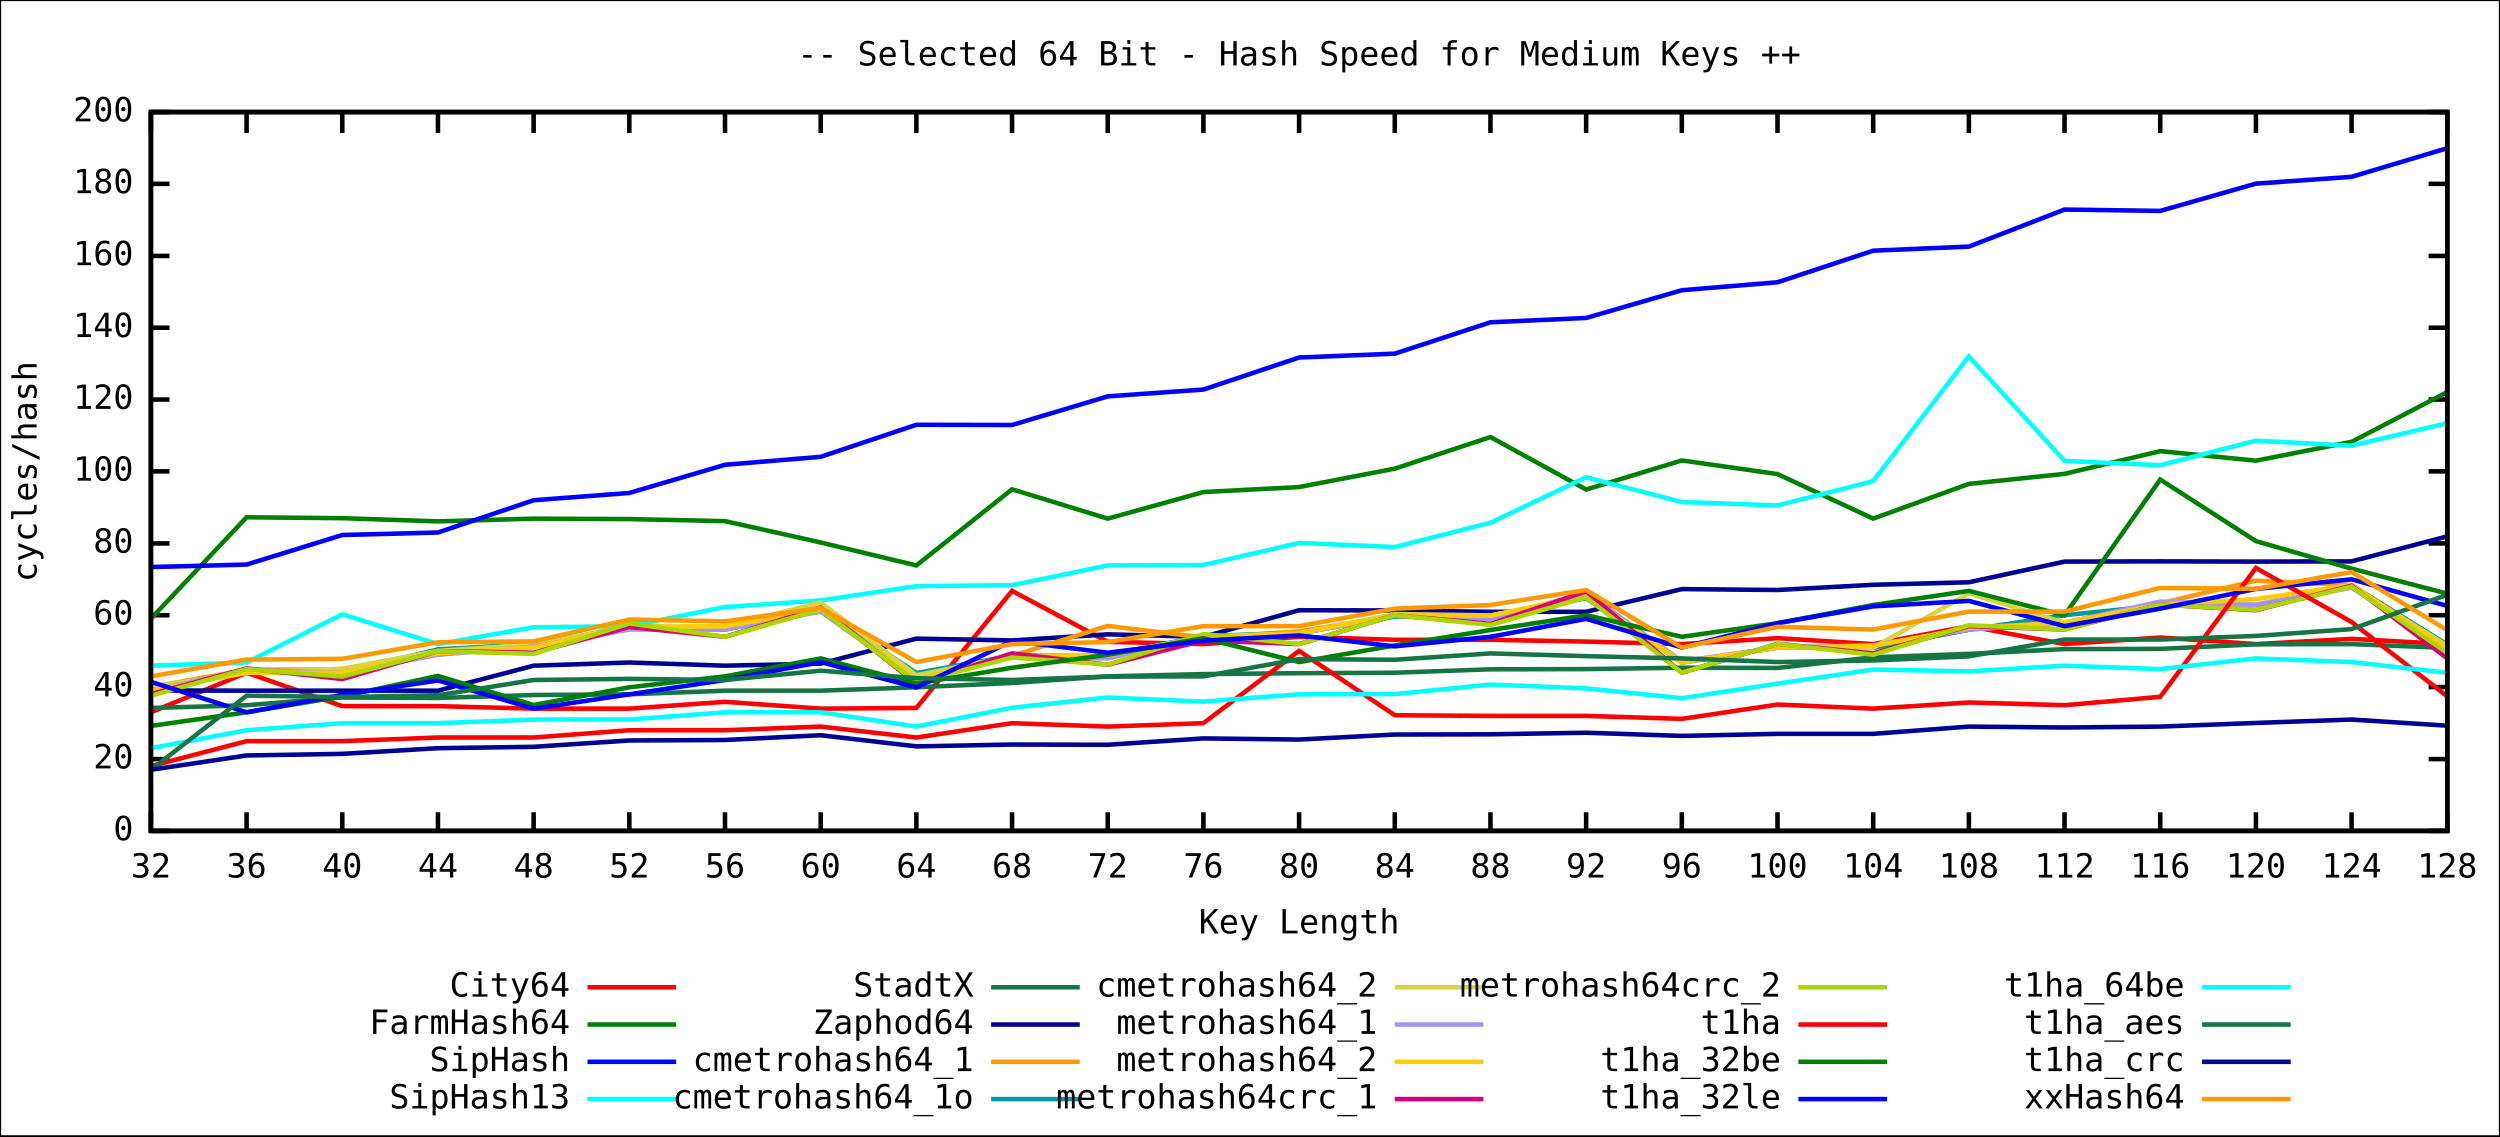
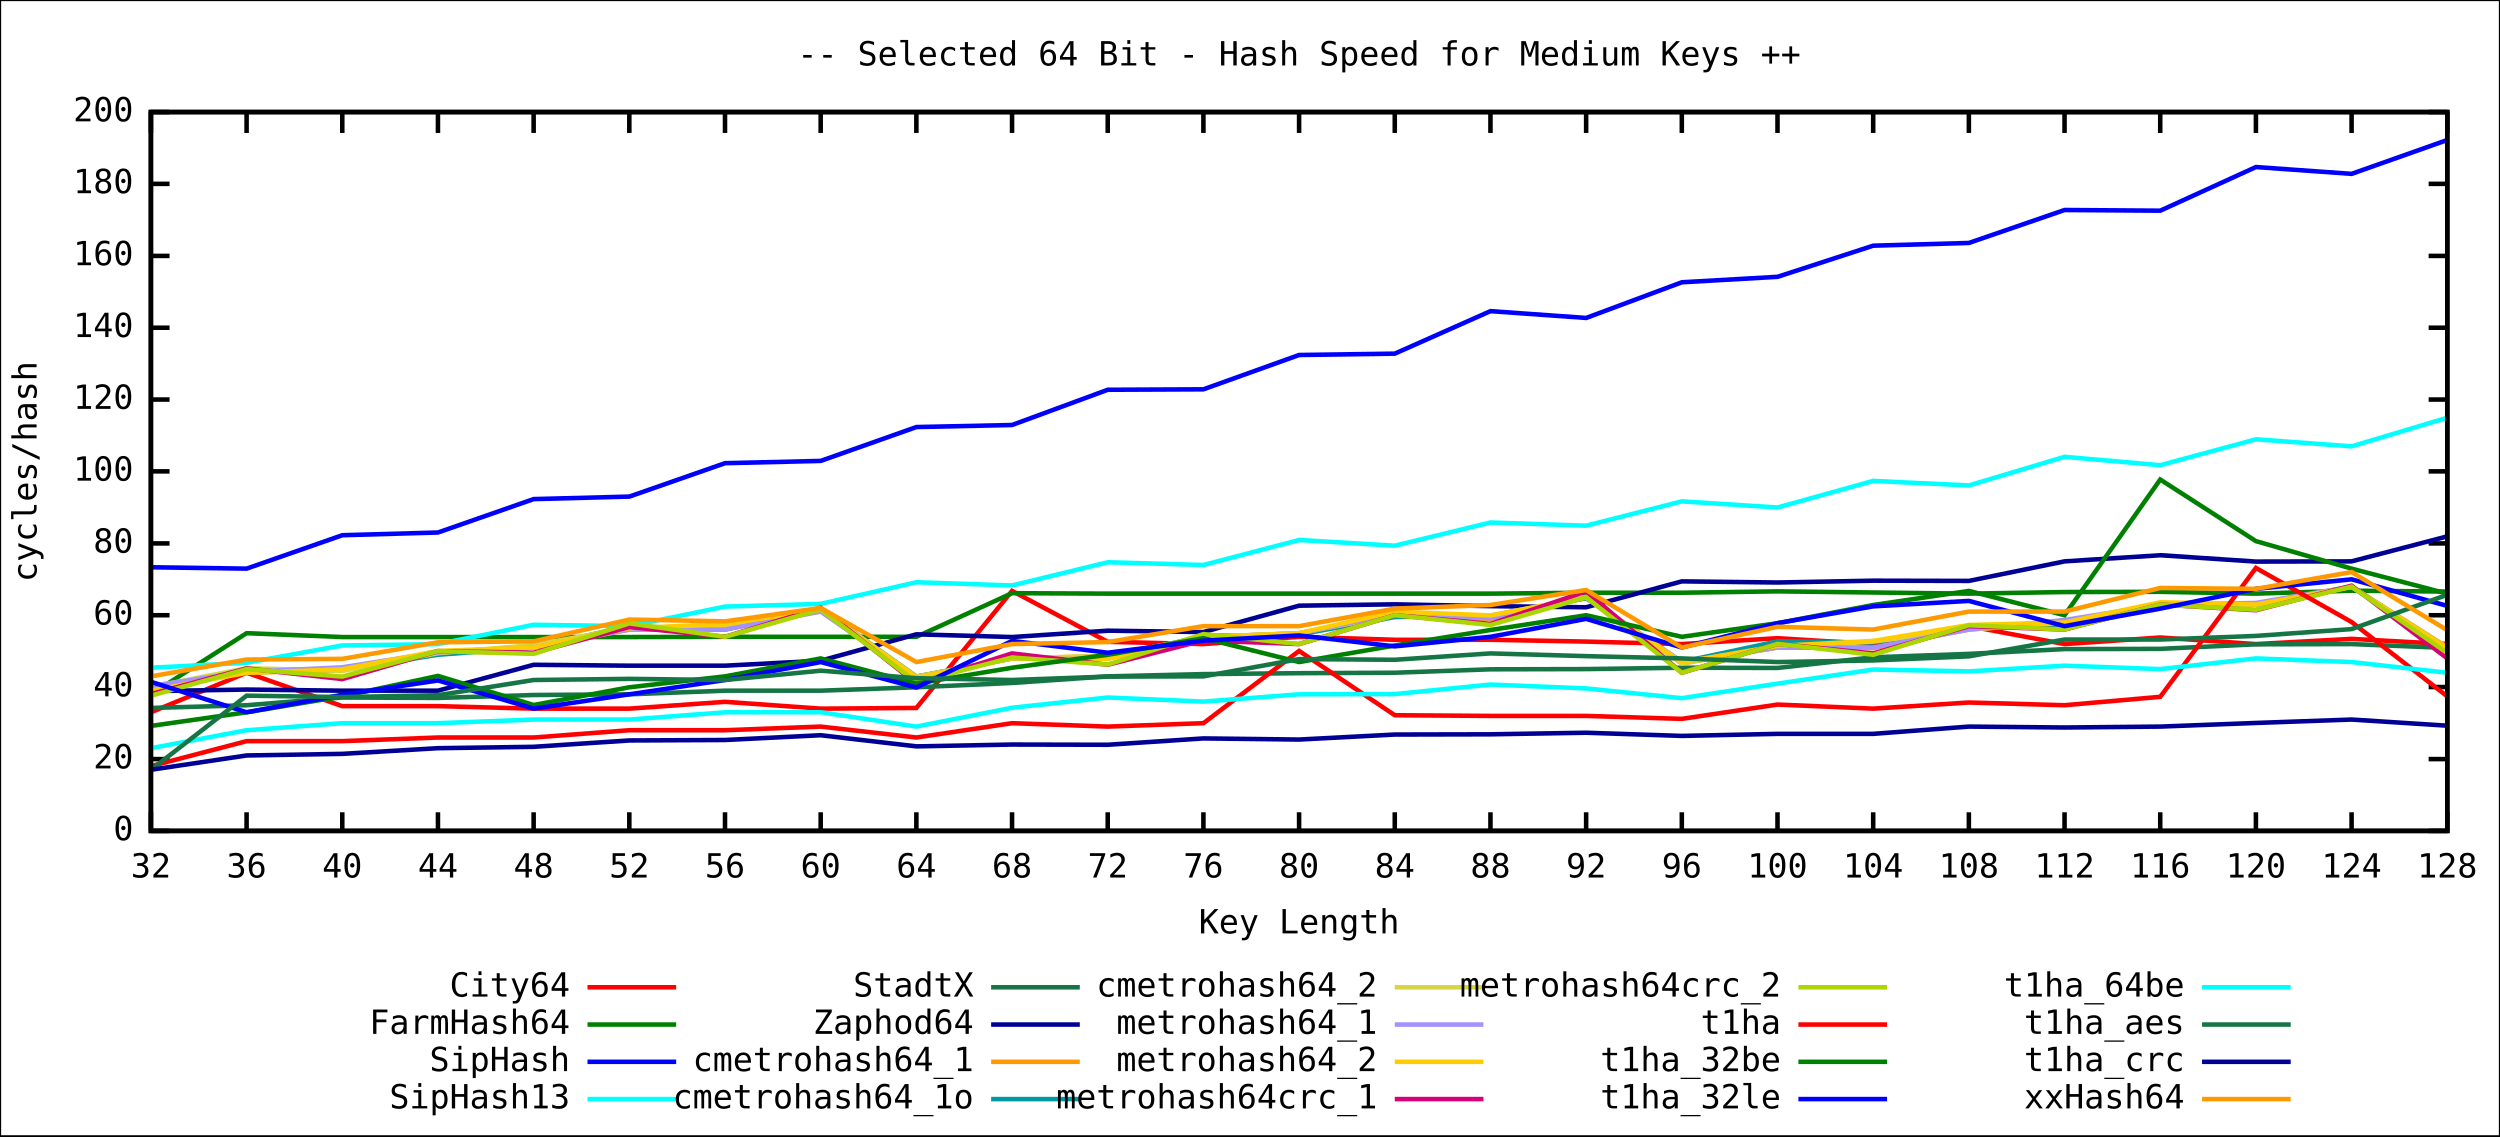
<svg xmlns="http://www.w3.org/2000/svg" xmlns:xlink="http://www.w3.org/1999/xlink" width="1100" height="500" viewBox="0 0 1100 500">
  <rect x="0" y="0" width="1100" height="500" fill="#ffffff" stroke="black" stroke-width="1" />
  <g id="gnuplot_canvas">
    <defs>
      <circle id="gpDot" r="0.5" stroke-width="0.5" />
      <path id="gpPt0" stroke-width="0.244" stroke="currentColor" d="M-1,0 h2 M0,-1 v2" />
      <path id="gpPt1" stroke-width="0.244" stroke="currentColor" d="M-1,-1 L1,1 M1,-1 L-1,1" />
      <path id="gpPt2" stroke-width="0.244" stroke="currentColor" d="M-1,0 L1,0 M0,-1 L0,1 M-1,-1 L1,1 M-1,1 L1,-1" />
      <rect id="gpPt3" stroke-width="0.244" stroke="currentColor" x="-1" y="-1" width="2" height="2" />
      <rect id="gpPt4" stroke-width="0.244" stroke="currentColor" fill="currentColor" x="-1" y="-1" width="2" height="2" />
      <circle id="gpPt5" stroke-width="0.244" stroke="currentColor" cx="0" cy="0" r="1" />
      <use xlink:href="#gpPt5" id="gpPt6" fill="currentColor" stroke="none" />
      <path id="gpPt7" stroke-width="0.244" stroke="currentColor" d="M0,-1.33 L-1.33,0.67 L1.33,0.67 z" />
      <use xlink:href="#gpPt7" id="gpPt8" fill="currentColor" stroke="none" />
      <use xlink:href="#gpPt7" id="gpPt9" stroke="currentColor" transform="rotate(180)" />
      <use xlink:href="#gpPt9" id="gpPt10" fill="currentColor" stroke="none" />
      <use xlink:href="#gpPt3" id="gpPt11" stroke="currentColor" transform="rotate(45)" />
      <use xlink:href="#gpPt11" id="gpPt12" fill="currentColor" stroke="none" />
    </defs>
    <g style="fill:none; color:white; stroke:black; stroke-width:2.00; stroke-linecap:butt; stroke-linejoin:miter">
</g>
    <g style="fill:none; color:black; stroke:currentColor; stroke-width:2.00; stroke-linecap:butt; stroke-linejoin:miter">
      <path stroke="black" d="M66.4,365.6 L74.6,365.6 M1076.8,365.6 L1068.6,365.6  h0.01" />
      <g transform="translate(58.7,369.7)" style="stroke:none; fill:black; font-family:mono; font-size:11.00pt; text-anchor:end">
        <text> 0</text>
      </g>
      <path stroke="black" d="M66.4,334.0 L74.6,334.0 M1076.8,334.0 L1068.6,334.0  h0.01" />
      <g transform="translate(58.7,338.1)" style="stroke:none; fill:black; font-family:mono; font-size:11.00pt; text-anchor:end">
        <text> 20</text>
      </g>
      <path stroke="black" d="M66.4,302.3 L74.6,302.3 M1076.8,302.3 L1068.6,302.3  h0.01" />
      <g transform="translate(58.7,306.4)" style="stroke:none; fill:black; font-family:mono; font-size:11.00pt; text-anchor:end">
        <text> 40</text>
      </g>
      <path stroke="black" d="M66.4,270.7 L74.6,270.7 M1076.8,270.7 L1068.6,270.7  h0.01" />
      <g transform="translate(58.7,274.8)" style="stroke:none; fill:black; font-family:mono; font-size:11.00pt; text-anchor:end">
        <text> 60</text>
      </g>
      <path stroke="black" d="M66.4,239.1 L74.6,239.1 M1076.8,239.1 L1068.6,239.1  h0.01" />
      <g transform="translate(58.7,243.2)" style="stroke:none; fill:black; font-family:mono; font-size:11.00pt; text-anchor:end">
        <text> 80</text>
      </g>
      <path stroke="black" d="M66.4,207.4 L74.6,207.4 M1076.8,207.4 L1068.6,207.4  h0.01" />
      <g transform="translate(58.7,211.5)" style="stroke:none; fill:black; font-family:mono; font-size:11.00pt; text-anchor:end">
        <text> 100</text>
      </g>
      <path stroke="black" d="M66.4,175.8 L74.6,175.8 M1076.8,175.8 L1068.6,175.8  h0.01" />
      <g transform="translate(58.7,179.9)" style="stroke:none; fill:black; font-family:mono; font-size:11.00pt; text-anchor:end">
        <text> 120</text>
      </g>
      <path stroke="black" d="M66.4,144.2 L74.6,144.2 M1076.8,144.2 L1068.6,144.2  h0.01" />
      <g transform="translate(58.7,148.3)" style="stroke:none; fill:black; font-family:mono; font-size:11.00pt; text-anchor:end">
        <text> 140</text>
      </g>
      <path stroke="black" d="M66.4,112.6 L74.6,112.6 M1076.8,112.6 L1068.6,112.6  h0.01" />
      <g transform="translate(58.7,116.7)" style="stroke:none; fill:black; font-family:mono; font-size:11.00pt; text-anchor:end">
        <text> 160</text>
      </g>
      <path stroke="black" d="M66.4,80.9 L74.6,80.9 M1076.8,80.9 L1068.6,80.9  h0.01" />
      <g transform="translate(58.7,85.0)" style="stroke:none; fill:black; font-family:mono; font-size:11.00pt; text-anchor:end">
        <text> 180</text>
      </g>
      <path stroke="black" d="M66.4,49.3 L74.6,49.3 M1076.8,49.3 L1068.6,49.3  h0.01" />
      <g transform="translate(58.7,53.4)" style="stroke:none; fill:black; font-family:mono; font-size:11.00pt; text-anchor:end">
        <text> 200</text>
      </g>
      <path stroke="black" d="M66.4,365.6 L66.4,357.4 M66.4,49.3 L66.4,57.5  h0.01" />
      <g transform="translate(66.4,386.1)" style="stroke:none; fill:black; font-family:mono; font-size:11.00pt; text-anchor:middle">
        <text> 32</text>
      </g>
      <path stroke="black" d="M108.5,365.6 L108.5,357.4 M108.5,49.3 L108.5,57.5  h0.01" />
      <g transform="translate(108.5,386.1)" style="stroke:none; fill:black; font-family:mono; font-size:11.00pt; text-anchor:middle">
        <text> 36</text>
      </g>
      <path stroke="black" d="M150.6,365.6 L150.6,357.4 M150.6,49.3 L150.6,57.5  h0.01" />
      <g transform="translate(150.6,386.1)" style="stroke:none; fill:black; font-family:mono; font-size:11.00pt; text-anchor:middle">
        <text> 40</text>
      </g>
      <path stroke="black" d="M192.7,365.6 L192.7,357.4 M192.7,49.3 L192.7,57.5  h0.01" />
      <g transform="translate(192.7,386.1)" style="stroke:none; fill:black; font-family:mono; font-size:11.00pt; text-anchor:middle">
        <text> 44</text>
      </g>
      <path stroke="black" d="M234.8,365.6 L234.8,357.4 M234.8,49.3 L234.8,57.5  h0.01" />
      <g transform="translate(234.8,386.1)" style="stroke:none; fill:black; font-family:mono; font-size:11.00pt; text-anchor:middle">
        <text> 48</text>
      </g>
      <path stroke="black" d="M276.9,365.6 L276.9,357.4 M276.9,49.3 L276.9,57.5  h0.01" />
      <g transform="translate(276.9,386.1)" style="stroke:none; fill:black; font-family:mono; font-size:11.00pt; text-anchor:middle">
        <text> 52</text>
      </g>
      <path stroke="black" d="M319.0,365.6 L319.0,357.4 M319.0,49.3 L319.0,57.5  h0.01" />
      <g transform="translate(319.0,386.1)" style="stroke:none; fill:black; font-family:mono; font-size:11.00pt; text-anchor:middle">
        <text> 56</text>
      </g>
      <path stroke="black" d="M361.1,365.6 L361.1,357.4 M361.1,49.3 L361.1,57.5  h0.01" />
      <g transform="translate(361.1,386.1)" style="stroke:none; fill:black; font-family:mono; font-size:11.00pt; text-anchor:middle">
        <text> 60</text>
      </g>
      <path stroke="black" d="M403.2,365.6 L403.2,357.4 M403.2,49.3 L403.2,57.5  h0.01" />
      <g transform="translate(403.2,386.1)" style="stroke:none; fill:black; font-family:mono; font-size:11.00pt; text-anchor:middle">
        <text> 64</text>
      </g>
      <path stroke="black" d="M445.3,365.6 L445.3,357.4 M445.3,49.3 L445.3,57.5  h0.01" />
      <g transform="translate(445.3,386.1)" style="stroke:none; fill:black; font-family:mono; font-size:11.00pt; text-anchor:middle">
        <text> 68</text>
      </g>
      <path stroke="black" d="M487.4,365.6 L487.4,357.4 M487.4,49.3 L487.4,57.5  h0.01" />
      <g transform="translate(487.4,386.1)" style="stroke:none; fill:black; font-family:mono; font-size:11.00pt; text-anchor:middle">
        <text> 72</text>
      </g>
      <path stroke="black" d="M529.5,365.6 L529.5,357.4 M529.5,49.3 L529.5,57.5  h0.01" />
      <g transform="translate(529.5,386.1)" style="stroke:none; fill:black; font-family:mono; font-size:11.00pt; text-anchor:middle">
        <text> 76</text>
      </g>
      <path stroke="black" d="M571.6,365.6 L571.6,357.4 M571.6,49.3 L571.6,57.5  h0.01" />
      <g transform="translate(571.6,386.1)" style="stroke:none; fill:black; font-family:mono; font-size:11.00pt; text-anchor:middle">
        <text> 80</text>
      </g>
      <path stroke="black" d="M613.7,365.6 L613.7,357.4 M613.7,49.3 L613.7,57.5  h0.01" />
      <g transform="translate(613.7,386.1)" style="stroke:none; fill:black; font-family:mono; font-size:11.00pt; text-anchor:middle">
        <text> 84</text>
      </g>
      <path stroke="black" d="M655.8,365.6 L655.8,357.4 M655.8,49.3 L655.8,57.5  h0.01" />
      <g transform="translate(655.8,386.1)" style="stroke:none; fill:black; font-family:mono; font-size:11.00pt; text-anchor:middle">
        <text> 88</text>
      </g>
      <path stroke="black" d="M697.9,365.6 L697.9,357.4 M697.9,49.3 L697.9,57.5  h0.01" />
      <g transform="translate(697.9,386.1)" style="stroke:none; fill:black; font-family:mono; font-size:11.00pt; text-anchor:middle">
        <text> 92</text>
      </g>
      <path stroke="black" d="M740.0,365.6 L740.0,357.4 M740.0,49.3 L740.0,57.5  h0.01" />
      <g transform="translate(740.0,386.1)" style="stroke:none; fill:black; font-family:mono; font-size:11.00pt; text-anchor:middle">
        <text> 96</text>
      </g>
      <path stroke="black" d="M782.1,365.6 L782.1,357.4 M782.1,49.3 L782.1,57.5  h0.01" />
      <g transform="translate(782.1,386.1)" style="stroke:none; fill:black; font-family:mono; font-size:11.00pt; text-anchor:middle">
        <text> 100</text>
      </g>
      <path stroke="black" d="M824.2,365.6 L824.2,357.4 M824.2,49.3 L824.2,57.5  h0.01" />
      <g transform="translate(824.2,386.1)" style="stroke:none; fill:black; font-family:mono; font-size:11.00pt; text-anchor:middle">
        <text> 104</text>
      </g>
      <path stroke="black" d="M866.3,365.6 L866.3,357.4 M866.3,49.3 L866.3,57.5  h0.01" />
      <g transform="translate(866.3,386.1)" style="stroke:none; fill:black; font-family:mono; font-size:11.00pt; text-anchor:middle">
        <text> 108</text>
      </g>
      <path stroke="black" d="M908.4,365.6 L908.4,357.4 M908.4,49.3 L908.4,57.5  h0.01" />
      <g transform="translate(908.4,386.1)" style="stroke:none; fill:black; font-family:mono; font-size:11.00pt; text-anchor:middle">
        <text> 112</text>
      </g>
      <path stroke="black" d="M950.5,365.6 L950.5,357.4 M950.5,49.3 L950.5,57.5  h0.01" />
      <g transform="translate(950.5,386.1)" style="stroke:none; fill:black; font-family:mono; font-size:11.00pt; text-anchor:middle">
        <text> 116</text>
      </g>
      <path stroke="black" d="M992.6,365.6 L992.6,357.4 M992.6,49.3 L992.6,57.5  h0.01" />
      <g transform="translate(992.6,386.1)" style="stroke:none; fill:black; font-family:mono; font-size:11.00pt; text-anchor:middle">
        <text> 120</text>
      </g>
      <path stroke="black" d="M1034.7,365.6 L1034.7,357.4 M1034.7,49.3 L1034.7,57.5  h0.01" />
      <g transform="translate(1034.7,386.1)" style="stroke:none; fill:black; font-family:mono; font-size:11.00pt; text-anchor:middle">
        <text> 124</text>
      </g>
      <path stroke="black" d="M1076.8,365.6 L1076.8,357.4 M1076.8,49.3 L1076.8,57.5  h0.01" />
      <g transform="translate(1076.8,386.1)" style="stroke:none; fill:black; font-family:mono; font-size:11.00pt; text-anchor:middle">
        <text> 128</text>
      </g>
      <path stroke="black" d="M66.4,49.3 L66.4,365.6 L1076.8,365.6 L1076.8,49.3 L66.4,49.3 Z  h0.01" />
      <g transform="translate(16.1,207.5) rotate(270)" style="stroke:none; fill:black; font-family:mono; font-size:11.00pt; text-anchor:middle">
        <text>cycles/hash</text>
      </g>
      <g transform="translate(571.6,410.7)" style="stroke:none; fill:black; font-family:mono; font-size:11.00pt; text-anchor:middle">
        <text>Key Length</text>
      </g>
      <g transform="translate(571.6,28.8)" style="stroke:none; fill:black; font-family:mono; font-size:11.00pt; text-anchor:middle">
        <text>
          <a href="Selected_64_Bit.short.svg">--</a> Selected 64 Bit - Hash Speed for Medium Keys <a href="Selected_64_Bit.long.svg">++</a>
        </text>
      </g>
    </g>
    <g id="City64">
      <g style="fill:none; color:red; stroke:currentColor; stroke-width:2.00; stroke-linecap:butt; stroke-linejoin:miter">
        <g visibility="visible">
          <g transform="translate(250.8,438.5)" style="stroke:none; fill:black; font-family:mono; font-size:11.00pt; text-anchor:end">
            <text>City64</text>
          </g>
          <path d="M258.5,434.4 L297.5,434.4  h0.01" />
        </g>
        <path d="M66.4,313.4 L108.5,296.0 L150.6,310.7 L192.7,310.7 L234.8,311.8 L276.9,311.8 L319.0,308.8 L361.1,311.8    L403.2,311.5 L445.3,260.0 L487.4,282.4 L529.5,283.4 L571.6,280.2 L613.7,281.5 L655.8,281.5 L697.9,282.3    L740.0,283.4 L782.1,280.8 L824.2,283.4 L866.3,275.5 L908.4,283.4 L950.5,280.5 L992.6,283.4 L1034.7,281.1    L1076.8,283.4  h0.01" />
      </g>
    </g>
    <g id="FarmHash64">
      <g style="fill:none; color:green; stroke:currentColor; stroke-width:2.00; stroke-linecap:butt; stroke-linejoin:miter">
        <g visibility="visible">
          <g transform="translate(250.8,454.9)" style="stroke:none; fill:black; font-family:mono; font-size:11.00pt; text-anchor:end">
            <text>FarmHash64</text>
          </g>
          <path d="M258.5,450.8 L297.5,450.8  h0.01" />
        </g>
-         <path d="M66.4,272.2 L108.5,227.6 L150.6,228.0 L192.7,229.4 L234.8,228.2 L276.9,228.4 L319.0,229.3 L361.1,238.7    L403.2,248.8 L445.3,215.3 L487.4,228.2 L529.5,216.5 L571.6,214.3 L613.7,206.2 L655.8,192.3 L697.9,215.4    L740.0,202.6 L782.1,208.6 L824.2,228.2 L866.3,212.9 L908.4,208.5 L950.5,198.5 L992.6,202.7 L1034.7,194.4    L1076.8,172.5  h0.01" />
+         <path d="M66.4,305.5 L108.5,278.6 L150.6,280.3 L192.7,280.3 L234.8,280.3 L276.9,280.3 L319.0,280.2 L361.1,280.2    L403.2,280.2 L445.3,261.0 L487.4,261.2 L529.5,261.2 L571.6,261.2 L613.7,261.2 L655.8,261.2 L697.9,260.8    L740.0,260.8 L782.1,260.2 L824.2,260.7 L866.3,261.2 L908.4,260.5 L950.5,260.4 L992.6,261.2 L1034.7,259.9    L1076.8,260.3  h0.01" />
      </g>
    </g>
    <g id="SipHash">
      <g style="fill:none; color:blue; stroke:currentColor; stroke-width:2.00; stroke-linecap:butt; stroke-linejoin:miter">
        <g visibility="visible">
          <g transform="translate(250.8,471.3)" style="stroke:none; fill:black; font-family:mono; font-size:11.00pt; text-anchor:end">
            <text>SipHash</text>
          </g>
          <path d="M258.5,467.2 L297.5,467.2  h0.01" />
        </g>
-         <path d="M66.4,249.5 L108.5,248.4 L150.6,235.4 L192.7,234.3 L234.8,220.1 L276.9,216.9 L319.0,204.5 L361.1,201.0    L403.2,186.9 L445.3,187.0 L487.4,174.4 L529.5,171.4 L571.6,157.3 L613.7,155.6 L655.8,141.8 L697.9,139.9    L740.0,127.7 L782.1,124.2 L824.2,110.3 L866.3,108.5 L908.4,92.2 L950.5,92.8 L992.6,80.8 L1034.7,77.8    L1076.8,65.2  h0.01" />
+         <path d="M66.4,249.6 L108.5,250.2 L150.6,235.5 L192.7,234.3 L234.8,219.6 L276.9,218.5 L319.0,203.8 L361.1,202.8    L403.2,187.9 L445.3,187.0 L487.4,171.5 L529.5,171.3 L571.6,156.2 L613.7,155.6 L655.8,136.9 L697.9,139.9    L740.0,124.2 L782.1,121.8 L824.2,108.1 L866.3,106.9 L908.4,92.4 L950.5,92.7 L992.6,73.5 L1034.7,76.5    L1076.8,61.6  h0.01" />
      </g>
    </g>
    <g id="SipHash13">
      <g style="fill:none; color:cyan; stroke:currentColor; stroke-width:2.00; stroke-linecap:butt; stroke-linejoin:miter">
        <g visibility="visible">
          <g transform="translate(250.8,487.7)" style="stroke:none; fill:black; font-family:mono; font-size:11.00pt; text-anchor:end">
            <text>SipHash13</text>
          </g>
          <path d="M258.5,483.6 L297.5,483.6  h0.01" />
        </g>
-         <path d="M66.4,292.9 L108.5,291.5 L150.6,270.3 L192.7,283.4 L234.8,276.0 L276.9,275.5 L319.0,267.1 L361.1,264.2    L403.2,257.9 L445.3,257.5 L487.4,248.8 L529.5,248.6 L571.6,238.9 L613.7,240.7 L655.8,230.0 L697.9,210.0    L740.0,220.9 L782.1,222.4 L824.2,211.7 L866.3,156.8 L908.4,202.8 L950.5,204.7 L992.6,193.9 L1034.7,196.1    L1076.8,186.2  h0.01" />
+         <path d="M66.4,293.8 L108.5,291.6 L150.6,284.0 L192.7,283.4 L234.8,274.9 L276.9,275.5 L319.0,266.9 L361.1,265.7    L403.2,256.2 L445.3,257.6 L487.4,247.4 L529.5,248.6 L571.6,237.6 L613.7,240.1 L655.8,229.9 L697.9,231.3    L740.0,220.6 L782.1,223.3 L824.2,211.6 L866.3,213.6 L908.4,201.0 L950.5,204.7 L992.6,193.3 L1034.7,196.4    L1076.8,183.8  h0.01" />
      </g>
    </g>
    <g id="StadtX">
      <g style="fill:none; color:#157545; stroke:currentColor; stroke-width:2.00; stroke-linecap:butt; stroke-linejoin:miter">
        <g visibility="visible">
          <g transform="translate(428.4,438.5)" style="stroke:none; fill:black; font-family:mono; font-size:11.00pt; text-anchor:end">
            <text>StadtX</text>
          </g>
          <path d="M436.1,434.4 L475.1,434.4  h0.01" />
        </g>
        <path d="M66.4,311.5 L108.5,310.3 L150.6,306.9 L192.7,307.1 L234.8,305.8 L276.9,305.5 L319.0,303.9 L361.1,303.9    L403.2,302.4 L445.3,300.5 L487.4,297.6 L529.5,296.6 L571.6,296.2 L613.7,296.0 L655.8,294.5 L697.9,294.4    L740.0,293.8 L782.1,293.9 L824.2,289.2 L866.3,287.7 L908.4,285.6 L950.5,285.5 L992.6,283.5 L1034.7,283.4    L1076.8,285.1  h0.01" />
      </g>
    </g>
    <g id="Zaphod64">
      <g style="fill:none; color:#000094; stroke:currentColor; stroke-width:2.00; stroke-linecap:butt; stroke-linejoin:miter">
        <g visibility="visible">
          <g transform="translate(428.4,454.9)" style="stroke:none; fill:black; font-family:mono; font-size:11.00pt; text-anchor:end">
            <text>Zaphod64</text>
          </g>
          <path d="M436.1,450.8 L475.1,450.8  h0.01" />
        </g>
-         <path d="M66.4,303.8 L108.5,303.9 L150.6,303.9 L192.7,303.9 L234.8,292.9 L276.9,291.5 L319.0,292.9 L361.1,292.0    L403.2,281.0 L445.3,281.8 L487.4,279.1 L529.5,280.2 L571.6,268.5 L613.7,268.6 L655.8,269.2 L697.9,269.2    L740.0,259.2 L782.1,259.6 L824.2,257.3 L866.3,256.2 L908.4,247.1 L950.5,247.0 L992.6,247.1 L1034.7,247.0    L1076.8,236.0  h0.01" />
+         <path d="M66.4,304.1 L108.5,303.4 L150.6,303.9 L192.7,303.9 L234.8,292.5 L276.9,292.9 L319.0,292.9 L361.1,290.7    L403.2,279.1 L445.3,280.3 L487.4,277.5 L529.5,278.1 L571.6,266.5 L613.7,265.9 L655.8,266.7 L697.9,267.2    L740.0,255.8 L782.1,256.3 L824.2,255.5 L866.3,255.6 L908.4,247.0 L950.5,244.3 L992.6,247.1 L1034.7,247.0    L1076.8,236.0  h0.01" />
      </g>
    </g>
    <g id="cmetrohash64_1">
      <g style="fill:none; color:#FF9900; stroke:currentColor; stroke-width:2.00; stroke-linecap:butt; stroke-linejoin:miter">
        <g visibility="visible">
          <g transform="translate(428.4,471.3)" style="stroke:none; fill:black; font-family:mono; font-size:11.00pt; text-anchor:end">
            <text>cmetrohash64_1</text>
          </g>
          <path d="M436.1,467.2 L475.1,467.2  h0.01" />
        </g>
-         <path d="M66.4,302.3 L108.5,294.7 L150.6,294.5 L192.7,286.5 L234.8,284.5 L276.9,275.1 L319.0,277.0 L361.1,267.2    L403.2,297.7 L445.3,288.6 L487.4,275.4 L529.5,280.5 L571.6,277.8 L613.7,270.9 L655.8,271.4 L697.9,262.2    L740.0,291.6 L782.1,284.9 L824.2,285.2 L866.3,277.0 L908.4,273.9 L950.5,265.5 L992.6,255.5 L1034.7,257.4    L1076.8,283.9  h0.01" />
+         <path d="M66.4,302.3 L108.5,296.0 L150.6,294.9 L192.7,286.9 L234.8,284.9 L276.9,277.0 L319.0,277.0 L361.1,268.1    L403.2,297.7 L445.3,289.7 L487.4,288.6 L529.5,280.4 L571.6,278.6 L613.7,270.9 L655.8,272.3 L697.9,263.1    L740.0,291.9 L782.1,284.9 L824.2,285.2 L866.3,277.0 L908.4,273.9 L950.5,266.0 L992.6,266.0 L1034.7,258.2    L1076.8,284.8  h0.01" />
      </g>
    </g>
    <g id="cmetrohash64_1o">
      <g style="fill:none; color:#0099A1; stroke:currentColor; stroke-width:2.00; stroke-linecap:butt; stroke-linejoin:miter">
        <g visibility="visible">
          <g transform="translate(428.4,487.7)" style="stroke:none; fill:black; font-family:mono; font-size:11.00pt; text-anchor:end">
            <text>cmetrohash64_1o</text>
          </g>
          <path d="M436.1,483.6 L475.1,483.6  h0.01" />
        </g>
-         <path d="M66.4,302.3 L108.5,296.0 L150.6,296.0 L192.7,285.7 L234.8,283.4 L276.9,276.2 L319.0,277.0 L361.1,268.1    L403.2,296.1 L445.3,288.5 L487.4,288.3 L529.5,279.8 L571.6,278.6 L613.7,271.3 L655.8,270.9 L697.9,263.2    L740.0,291.4 L782.1,284.9 L824.2,285.0 L866.3,277.1 L908.4,270.7 L950.5,266.4 L992.6,266.1 L1034.7,257.6    L1076.8,283.6  h0.01" />
+         <path d="M66.4,302.3 L108.5,294.7 L150.6,294.8 L192.7,288.1 L234.8,284.9 L276.9,275.5 L319.0,277.0 L361.1,267.7    L403.2,297.7 L445.3,289.7 L487.4,289.7 L529.5,279.8 L571.6,279.2 L613.7,271.5 L655.8,270.9 L697.9,263.2    L740.0,291.2 L782.1,282.2 L824.2,282.7 L866.3,275.7 L908.4,274.8 L950.5,266.2 L992.6,266.1 L1034.7,258.2    L1076.8,285.6  h0.01" />
      </g>
    </g>
    <g id="cmetrohash64_2">
      <g style="fill:none; color:#D6D645; stroke:currentColor; stroke-width:2.00; stroke-linecap:butt; stroke-linejoin:miter">
        <g visibility="visible">
          <g transform="translate(606.0,438.5)" style="stroke:none; fill:black; font-family:mono; font-size:11.00pt; text-anchor:end">
            <text>cmetrohash64_2</text>
          </g>
          <path d="M613.7,434.4 L652.7,434.4  h0.01" />
        </g>
-         <path d="M66.4,302.1 L108.5,296.0 L150.6,294.2 L192.7,286.4 L234.8,283.5 L276.9,275.9 L319.0,275.5 L361.1,265.1    L403.2,297.1 L445.3,288.7 L487.4,288.1 L529.5,280.4 L571.6,278.6 L613.7,270.2 L655.8,270.8 L697.9,262.8    L740.0,291.5 L782.1,284.9 L824.2,285.0 L866.3,261.1 L908.4,274.0 L950.5,266.0 L992.6,266.0 L1034.7,258.1    L1076.8,284.1  h0.01" />
+         <path d="M66.4,302.3 L108.5,294.0 L150.6,295.2 L192.7,287.4 L234.8,283.8 L276.9,276.2 L319.0,275.6 L361.1,267.9    L403.2,297.7 L445.3,289.7 L487.4,288.6 L529.5,280.3 L571.6,278.6 L613.7,270.7 L655.8,270.9 L697.9,262.8    L740.0,291.9 L782.1,284.9 L824.2,282.3 L866.3,277.0 L908.4,274.0 L950.5,266.0 L992.6,266.0 L1034.7,258.1    L1076.8,284.9  h0.01" />
      </g>
    </g>
    <g id="metrohash64_1">
      <g style="fill:none; color:#A391FF; stroke:currentColor; stroke-width:2.00; stroke-linecap:butt; stroke-linejoin:miter">
        <g visibility="visible">
          <g transform="translate(606.0,454.9)" style="stroke:none; fill:black; font-family:mono; font-size:11.00pt; text-anchor:end">
            <text>metrohash64_1</text>
          </g>
          <path d="M613.7,450.8 L652.7,450.8  h0.01" />
        </g>
-         <path d="M66.4,303.9 L108.5,294.9 L150.6,296.0 L192.7,288.1 L234.8,284.5 L276.9,277.0 L319.0,277.0 L361.1,269.1    L403.2,299.2 L445.3,289.0 L487.4,289.7 L529.5,280.2 L571.6,278.8 L613.7,270.9 L655.8,272.3 L697.9,260.9    L740.0,290.9 L782.1,284.9 L824.2,283.9 L866.3,277.0 L908.4,274.1 L950.5,264.7 L992.6,266.2 L1034.7,258.6    L1076.8,285.3  h0.01" />
+         <path d="M66.4,301.8 L108.5,295.6 L150.6,293.6 L192.7,287.0 L234.8,284.9 L276.9,277.0 L319.0,277.0 L361.1,269.1    L403.2,298.3 L445.3,289.7 L487.4,289.7 L529.5,280.2 L571.6,278.7 L613.7,270.0 L655.8,272.0 L697.9,262.6    L740.0,291.2 L782.1,284.9 L824.2,284.9 L866.3,277.0 L908.4,272.8 L950.5,266.1 L992.6,265.3 L1034.7,258.1    L1076.8,285.2  h0.01" />
      </g>
    </g>
    <g id="metrohash64_2">
      <g style="fill:none; color:#FFCC00; stroke:currentColor; stroke-width:2.00; stroke-linecap:butt; stroke-linejoin:miter">
        <g visibility="visible">
          <g transform="translate(606.0,471.3)" style="stroke:none; fill:black; font-family:mono; font-size:11.00pt; text-anchor:end">
            <text>metrohash64_2</text>
          </g>
          <path d="M613.7,467.2 L652.7,467.2  h0.01" />
        </g>
-         <path d="M66.4,303.9 L108.5,296.0 L150.6,296.0 L192.7,287.4 L234.8,284.9 L276.9,276.0 L319.0,275.6 L361.1,268.2    L403.2,299.2 L445.3,289.3 L487.4,288.4 L529.5,280.2 L571.6,278.6 L613.7,270.7 L655.8,270.9 L697.9,261.9    L740.0,291.4 L782.1,284.9 L824.2,284.2 L866.3,276.3 L908.4,273.9 L950.5,266.0 L992.6,263.6 L1034.7,257.4    L1076.8,285.3  h0.01" />
+         <path d="M66.4,303.9 L108.5,296.0 L150.6,294.5 L192.7,286.4 L234.8,284.9 L276.9,276.4 L319.0,274.6 L361.1,268.2    L403.2,298.2 L445.3,289.7 L487.4,289.9 L529.5,280.2 L571.6,278.6 L613.7,269.1 L655.8,270.8 L697.9,262.8    L740.0,291.4 L782.1,284.2 L824.2,282.0 L866.3,275.0 L908.4,273.9 L950.5,265.0 L992.6,266.0 L1034.7,258.2    L1076.8,285.2  h0.01" />
      </g>
    </g>
    <g id="metrohash64crc_1">
      <g style="fill:none; color:#D60078; stroke:currentColor; stroke-width:2.00; stroke-linecap:butt; stroke-linejoin:miter">
        <g visibility="visible">
          <g transform="translate(606.0,487.7)" style="stroke:none; fill:black; font-family:mono; font-size:11.00pt; text-anchor:end">
            <text>metrohash64crc_1</text>
          </g>
          <path d="M613.7,483.6 L652.7,483.6  h0.01" />
        </g>
        <path d="M66.4,305.4 L108.5,294.1 L150.6,298.8 L192.7,286.5 L234.8,287.2 L276.9,275.9 L319.0,280.2 L361.1,267.4    L403.2,300.8 L445.3,287.5 L487.4,292.5 L529.5,281.8 L571.6,283.4 L613.7,270.7 L655.8,274.5 L697.9,260.2    L740.0,296.0 L782.1,283.3 L824.2,287.5 L866.3,275.5 L908.4,277.0 L950.5,266.0 L992.6,268.5 L1034.7,257.7    L1076.8,289.7  h0.01" />
      </g>
    </g>
    <g id="metrohash64crc_2">
      <g style="fill:none; color:#ABD600; stroke:currentColor; stroke-width:2.00; stroke-linecap:butt; stroke-linejoin:miter">
        <g visibility="visible">
          <g transform="translate(783.6,438.5)" style="stroke:none; fill:black; font-family:mono; font-size:11.00pt; text-anchor:end">
            <text>metrohash64crc_2</text>
          </g>
          <path d="M791.3,434.4 L830.3,434.4  h0.01" />
        </g>
        <path d="M66.4,306.1 L108.5,294.4 L150.6,297.7 L192.7,286.5 L234.8,287.7 L276.9,274.3 L319.0,280.2 L361.1,268.2    L403.2,300.2 L445.3,289.3 L487.4,292.4 L529.5,279.0 L571.6,283.4 L613.7,270.7 L655.8,275.0 L697.9,262.8    L740.0,296.0 L782.1,283.3 L824.2,288.1 L866.3,275.1 L908.4,277.0 L950.5,266.0 L992.6,268.3 L1034.7,258.1    L1076.8,287.3  h0.01" />
      </g>
    </g>
    <g id="t1ha">
      <g style="fill:none; color:red; stroke:currentColor; stroke-width:2.00; stroke-linecap:butt; stroke-linejoin:miter">
        <g visibility="visible">
          <g transform="translate(783.6,454.9)" style="stroke:none; fill:black; font-family:mono; font-size:11.00pt; text-anchor:end">
            <text>t1ha</text>
          </g>
          <path d="M791.3,450.8 L830.3,450.8  h0.01" />
        </g>
        <path d="M66.4,337.1 L108.5,326.1 L150.6,326.1 L192.7,324.5 L234.8,324.5 L276.9,321.3 L319.0,321.3 L361.1,319.7    L403.2,324.5 L445.3,318.2 L487.4,319.7 L529.5,318.2 L571.6,286.4 L613.7,314.7 L655.8,315.0 L697.9,315.0    L740.0,316.3 L782.1,310.0 L824.2,311.8 L866.3,309.1 L908.4,310.3 L950.5,306.6 L992.6,249.9 L1034.7,273.7    L1076.8,306.4  h0.01" />
      </g>
    </g>
    <g id="t1ha_32be">
      <g style="fill:none; color:green; stroke:currentColor; stroke-width:2.00; stroke-linecap:butt; stroke-linejoin:miter">
        <g visibility="visible">
          <g transform="translate(783.6,471.3)" style="stroke:none; fill:black; font-family:mono; font-size:11.00pt; text-anchor:end">
            <text>t1ha_32be</text>
          </g>
          <path d="M791.3,467.2 L830.3,467.2  h0.01" />
        </g>
        <path d="M66.4,319.4 L108.5,313.4 L150.6,306.4 L192.7,297.4 L234.8,310.2 L276.9,302.4 L319.0,297.6 L361.1,289.7    L403.2,300.8 L445.3,293.8 L487.4,288.1 L529.5,280.8 L571.6,291.3 L613.7,284.0 L655.8,277.2 L697.9,270.7    L740.0,280.2 L782.1,274.2 L824.2,266.2 L866.3,260.0 L908.4,270.7 L950.5,211.0 L992.6,238.1 L1034.7,250.2    L1076.8,261.2  h0.01" />
      </g>
    </g>
    <g id="t1ha_32le">
      <g style="fill:none; color:blue; stroke:currentColor; stroke-width:2.00; stroke-linecap:butt; stroke-linejoin:miter">
        <g visibility="visible">
          <g transform="translate(783.6,487.7)" style="stroke:none; fill:black; font-family:mono; font-size:11.00pt; text-anchor:end">
            <text>t1ha_32le</text>
          </g>
          <path d="M791.3,483.6 L830.3,483.6  h0.01" />
        </g>
        <path d="M66.4,300.0 L108.5,313.4 L150.6,305.7 L192.7,299.4 L234.8,311.8 L276.9,305.5 L319.0,299.2 L361.1,291.3    L403.2,302.5 L445.3,282.0 L487.4,287.2 L529.5,281.9 L571.6,279.6 L613.7,284.4 L655.8,280.2 L697.9,272.3    L740.0,284.9 L782.1,274.2 L824.2,266.8 L866.3,264.4 L908.4,275.5 L950.5,267.8 L992.6,259.1 L1034.7,254.9    L1076.8,266.6  h0.01" />
      </g>
    </g>
    <g id="t1ha_64be">
      <g style="fill:none; color:cyan; stroke:currentColor; stroke-width:2.00; stroke-linecap:butt; stroke-linejoin:miter">
        <g visibility="visible">
          <g transform="translate(961.2,438.5)" style="stroke:none; fill:black; font-family:mono; font-size:11.00pt; text-anchor:end">
            <text>t1ha_64be</text>
          </g>
          <path d="M968.9,434.4 L1007.9,434.4  h0.01" />
        </g>
        <path d="M66.4,329.2 L108.5,321.3 L150.6,318.2 L192.7,318.2 L234.8,316.6 L276.9,316.6 L319.0,313.4 L361.1,313.4    L403.2,319.7 L445.3,311.4 L487.4,306.9 L529.5,308.7 L571.6,305.5 L613.7,305.4 L655.8,301.2 L697.9,302.9    L740.0,307.2 L782.1,300.8 L824.2,294.6 L866.3,295.4 L908.4,292.9 L950.5,294.4 L992.6,289.7 L1034.7,291.3    L1076.8,296.0  h0.01" />
      </g>
    </g>
    <g id="t1ha_aes">
      <g style="fill:none; color:#157545; stroke:currentColor; stroke-width:2.00; stroke-linecap:butt; stroke-linejoin:miter">
        <g visibility="visible">
          <g transform="translate(961.2,454.9)" style="stroke:none; fill:black; font-family:mono; font-size:11.00pt; text-anchor:end">
            <text>t1ha_aes</text>
          </g>
          <path d="M968.9,450.8 L1007.9,450.8  h0.01" />
        </g>
        <path d="M66.4,338.7 L108.5,306.1 L150.6,306.7 L192.7,305.9 L234.8,299.2 L276.9,298.7 L319.0,299.2 L361.1,295.1    L403.2,298.4 L445.3,299.2 L487.4,297.7 L529.5,297.6 L571.6,290.0 L613.7,290.3 L655.8,287.5 L697.9,288.7    L740.0,289.7 L782.1,291.3 L824.2,290.6 L866.3,288.8 L908.4,281.4 L950.5,281.4 L992.6,279.8 L1034.7,276.8    L1076.8,261.7  h0.01" />
      </g>
    </g>
    <g id="t1ha_crc">
      <g style="fill:none; color:#000094; stroke:currentColor; stroke-width:2.00; stroke-linecap:butt; stroke-linejoin:miter">
        <g visibility="visible">
          <g transform="translate(961.2,471.3)" style="stroke:none; fill:black; font-family:mono; font-size:11.00pt; text-anchor:end">
            <text>t1ha_crc</text>
          </g>
          <path d="M968.9,467.2 L1007.9,467.2  h0.01" />
        </g>
        <path d="M66.4,338.7 L108.5,332.4 L150.6,331.7 L192.7,329.2 L234.8,328.6 L276.9,325.8 L319.0,325.6 L361.1,323.5    L403.2,328.4 L445.3,327.6 L487.4,327.7 L529.5,324.9 L571.6,325.4 L613.7,323.2 L655.8,323.1 L697.9,322.4    L740.0,323.8 L782.1,322.9 L824.2,322.9 L866.3,319.7 L908.4,320.1 L950.5,319.7 L992.6,318.1 L1034.7,316.6    L1076.8,319.3  h0.01" />
      </g>
    </g>
    <g id="xxHash64">
      <g style="fill:none; color:#FF9900; stroke:currentColor; stroke-width:2.00; stroke-linecap:butt; stroke-linejoin:miter">
        <g visibility="visible">
          <g transform="translate(961.2,487.7)" style="stroke:none; fill:black; font-family:mono; font-size:11.00pt; text-anchor:end">
            <text>xxHash64</text>
          </g>
          <path d="M968.9,483.6 L1007.9,483.6  h0.01" />
        </g>
        <path d="M66.4,297.6 L108.5,290.2 L150.6,289.9 L192.7,282.6 L234.8,282.2 L276.9,272.6 L319.0,273.4 L361.1,267.5    L403.2,291.3 L445.3,283.4 L487.4,282.5 L529.5,275.5 L571.6,275.5 L613.7,267.8 L655.8,266.2 L697.9,259.6    L740.0,284.9 L782.1,275.8 L824.2,277.0 L866.3,269.1 L908.4,269.1 L950.5,258.7 L992.6,259.1 L1034.7,251.7    L1076.8,277.3  h0.01" />
      </g>
    </g>
    <g style="fill:none; color:black; stroke:currentColor; stroke-width:2.00; stroke-linecap:butt; stroke-linejoin:miter">
      <path stroke="black" d="M66.4,49.3 L66.4,365.6 L1076.8,365.6 L1076.8,49.3 L66.4,49.3 Z  h0.01" />
    </g>
  </g>
  <text id="coord_text" text-anchor="start" pointer-events="none" font-size="12" font-family="Arial" visibility="hidden"> </text>
</svg>
